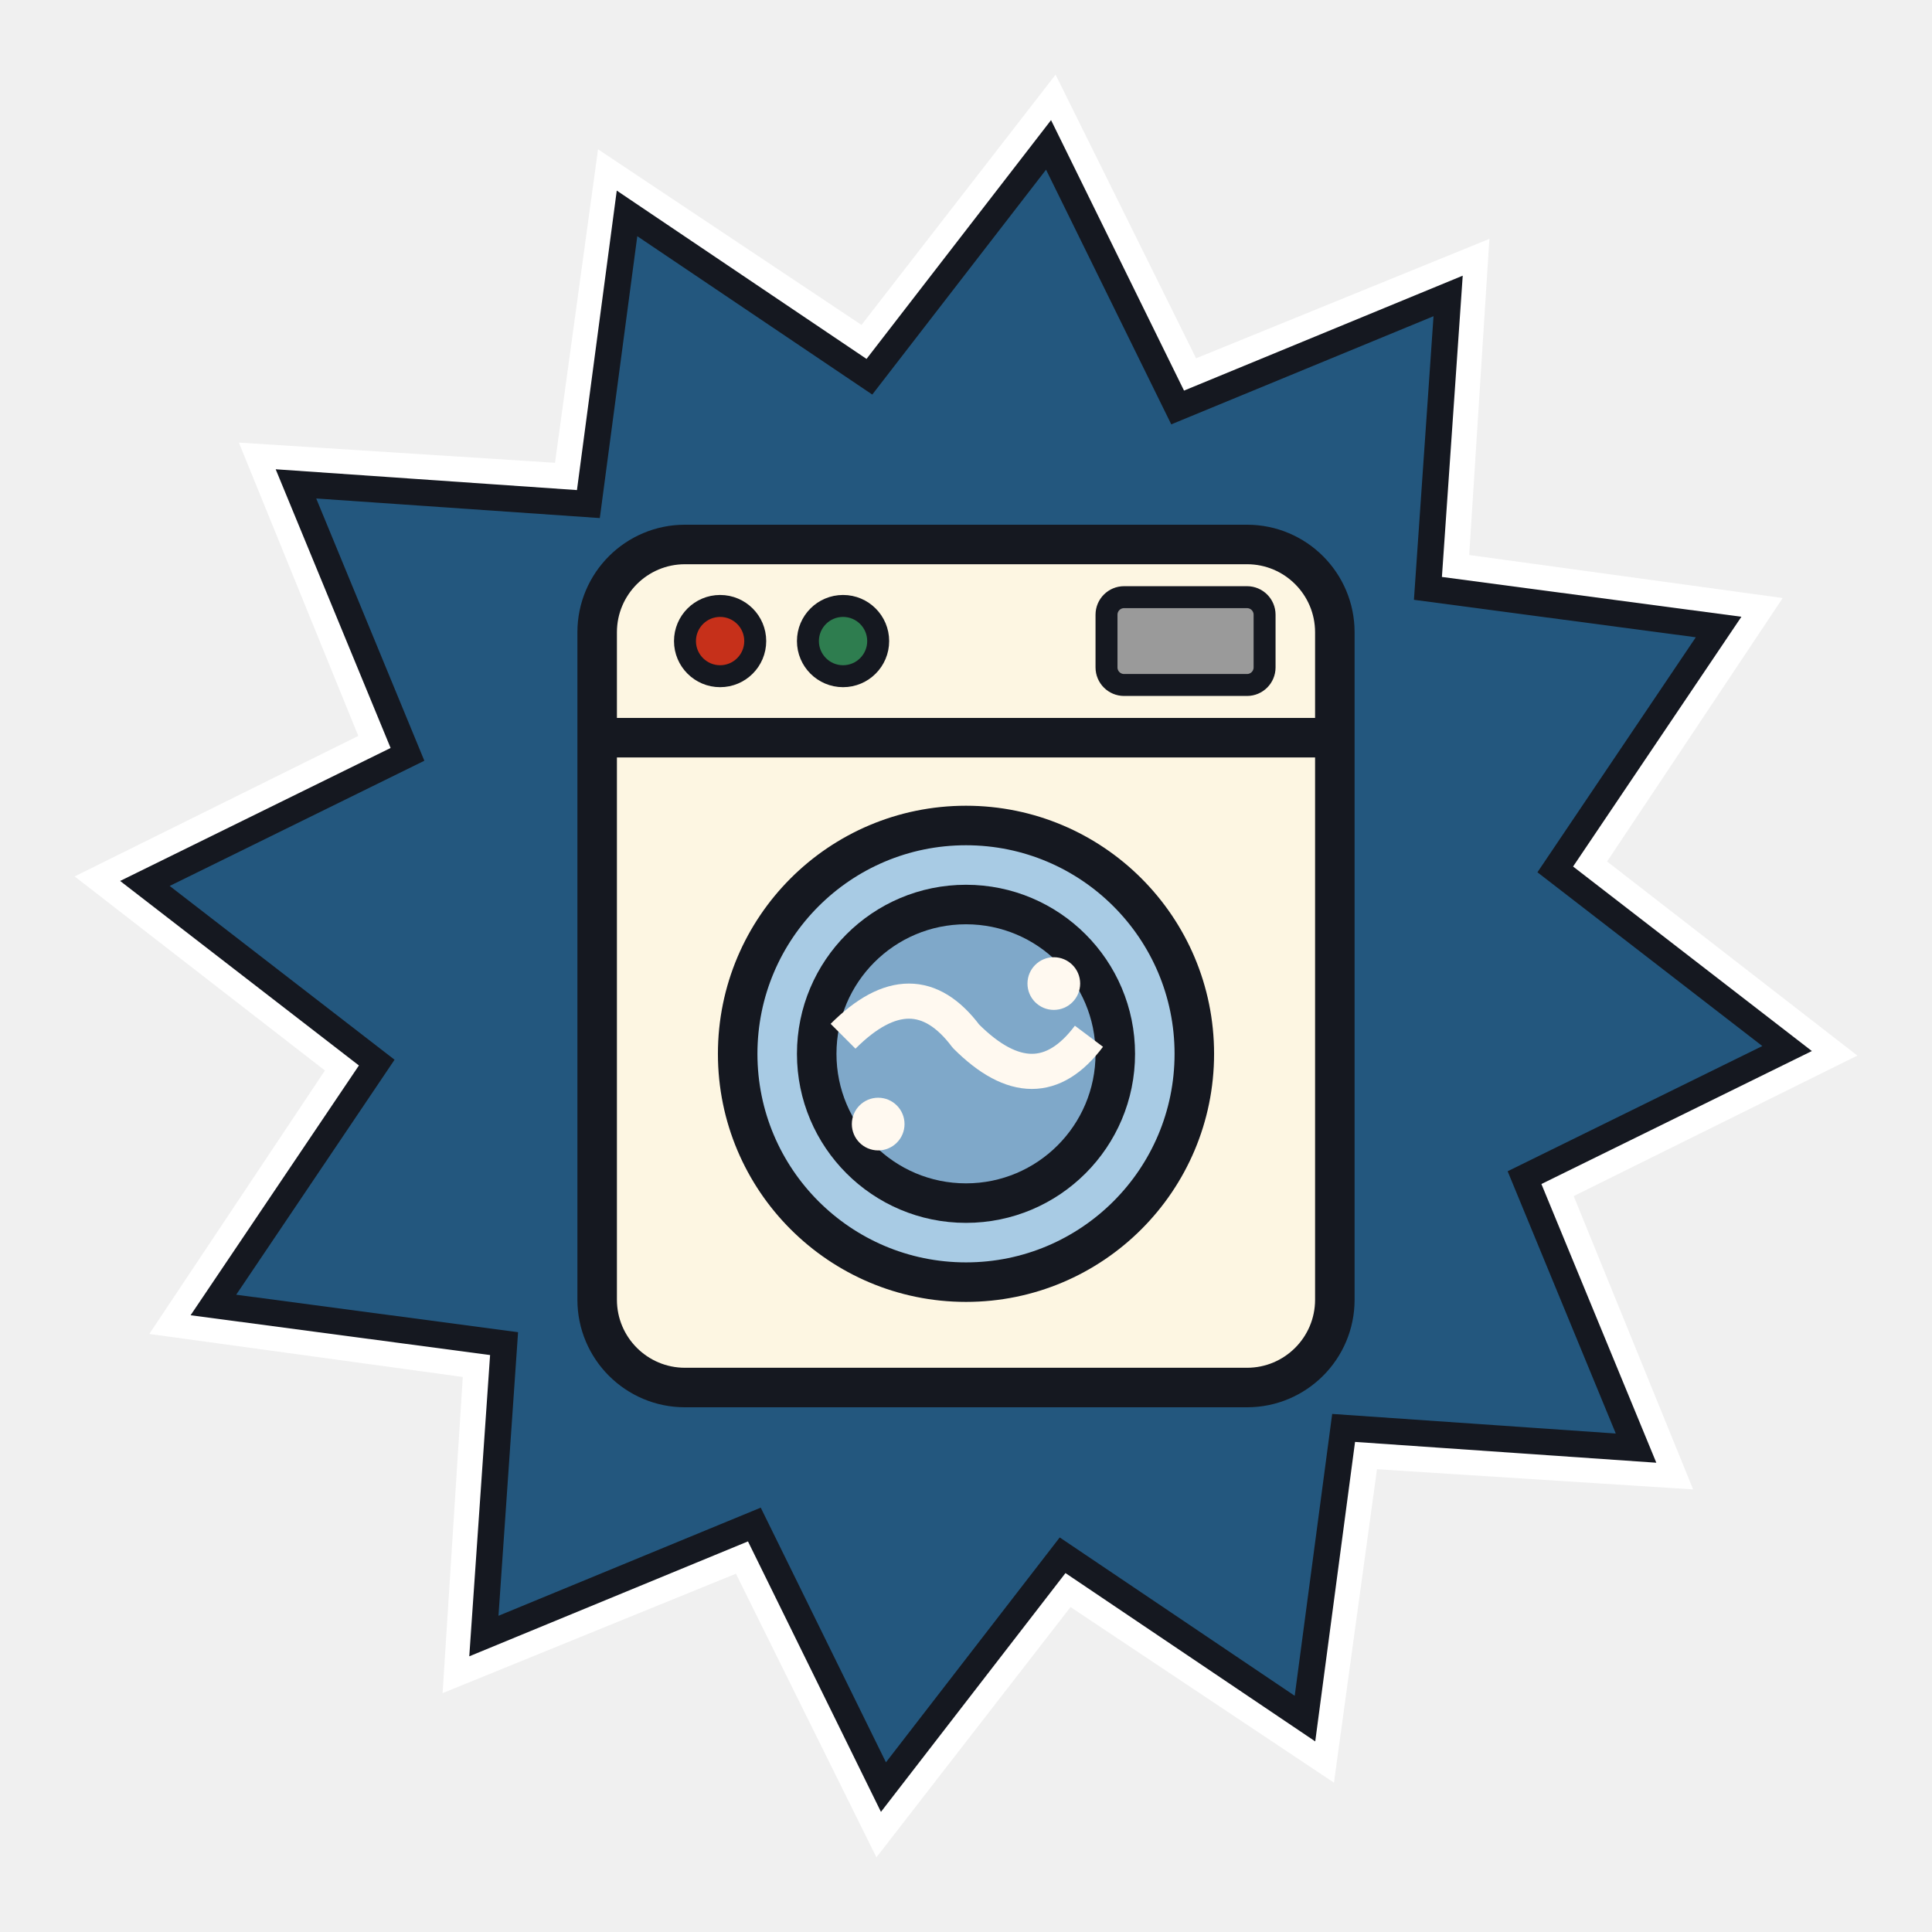
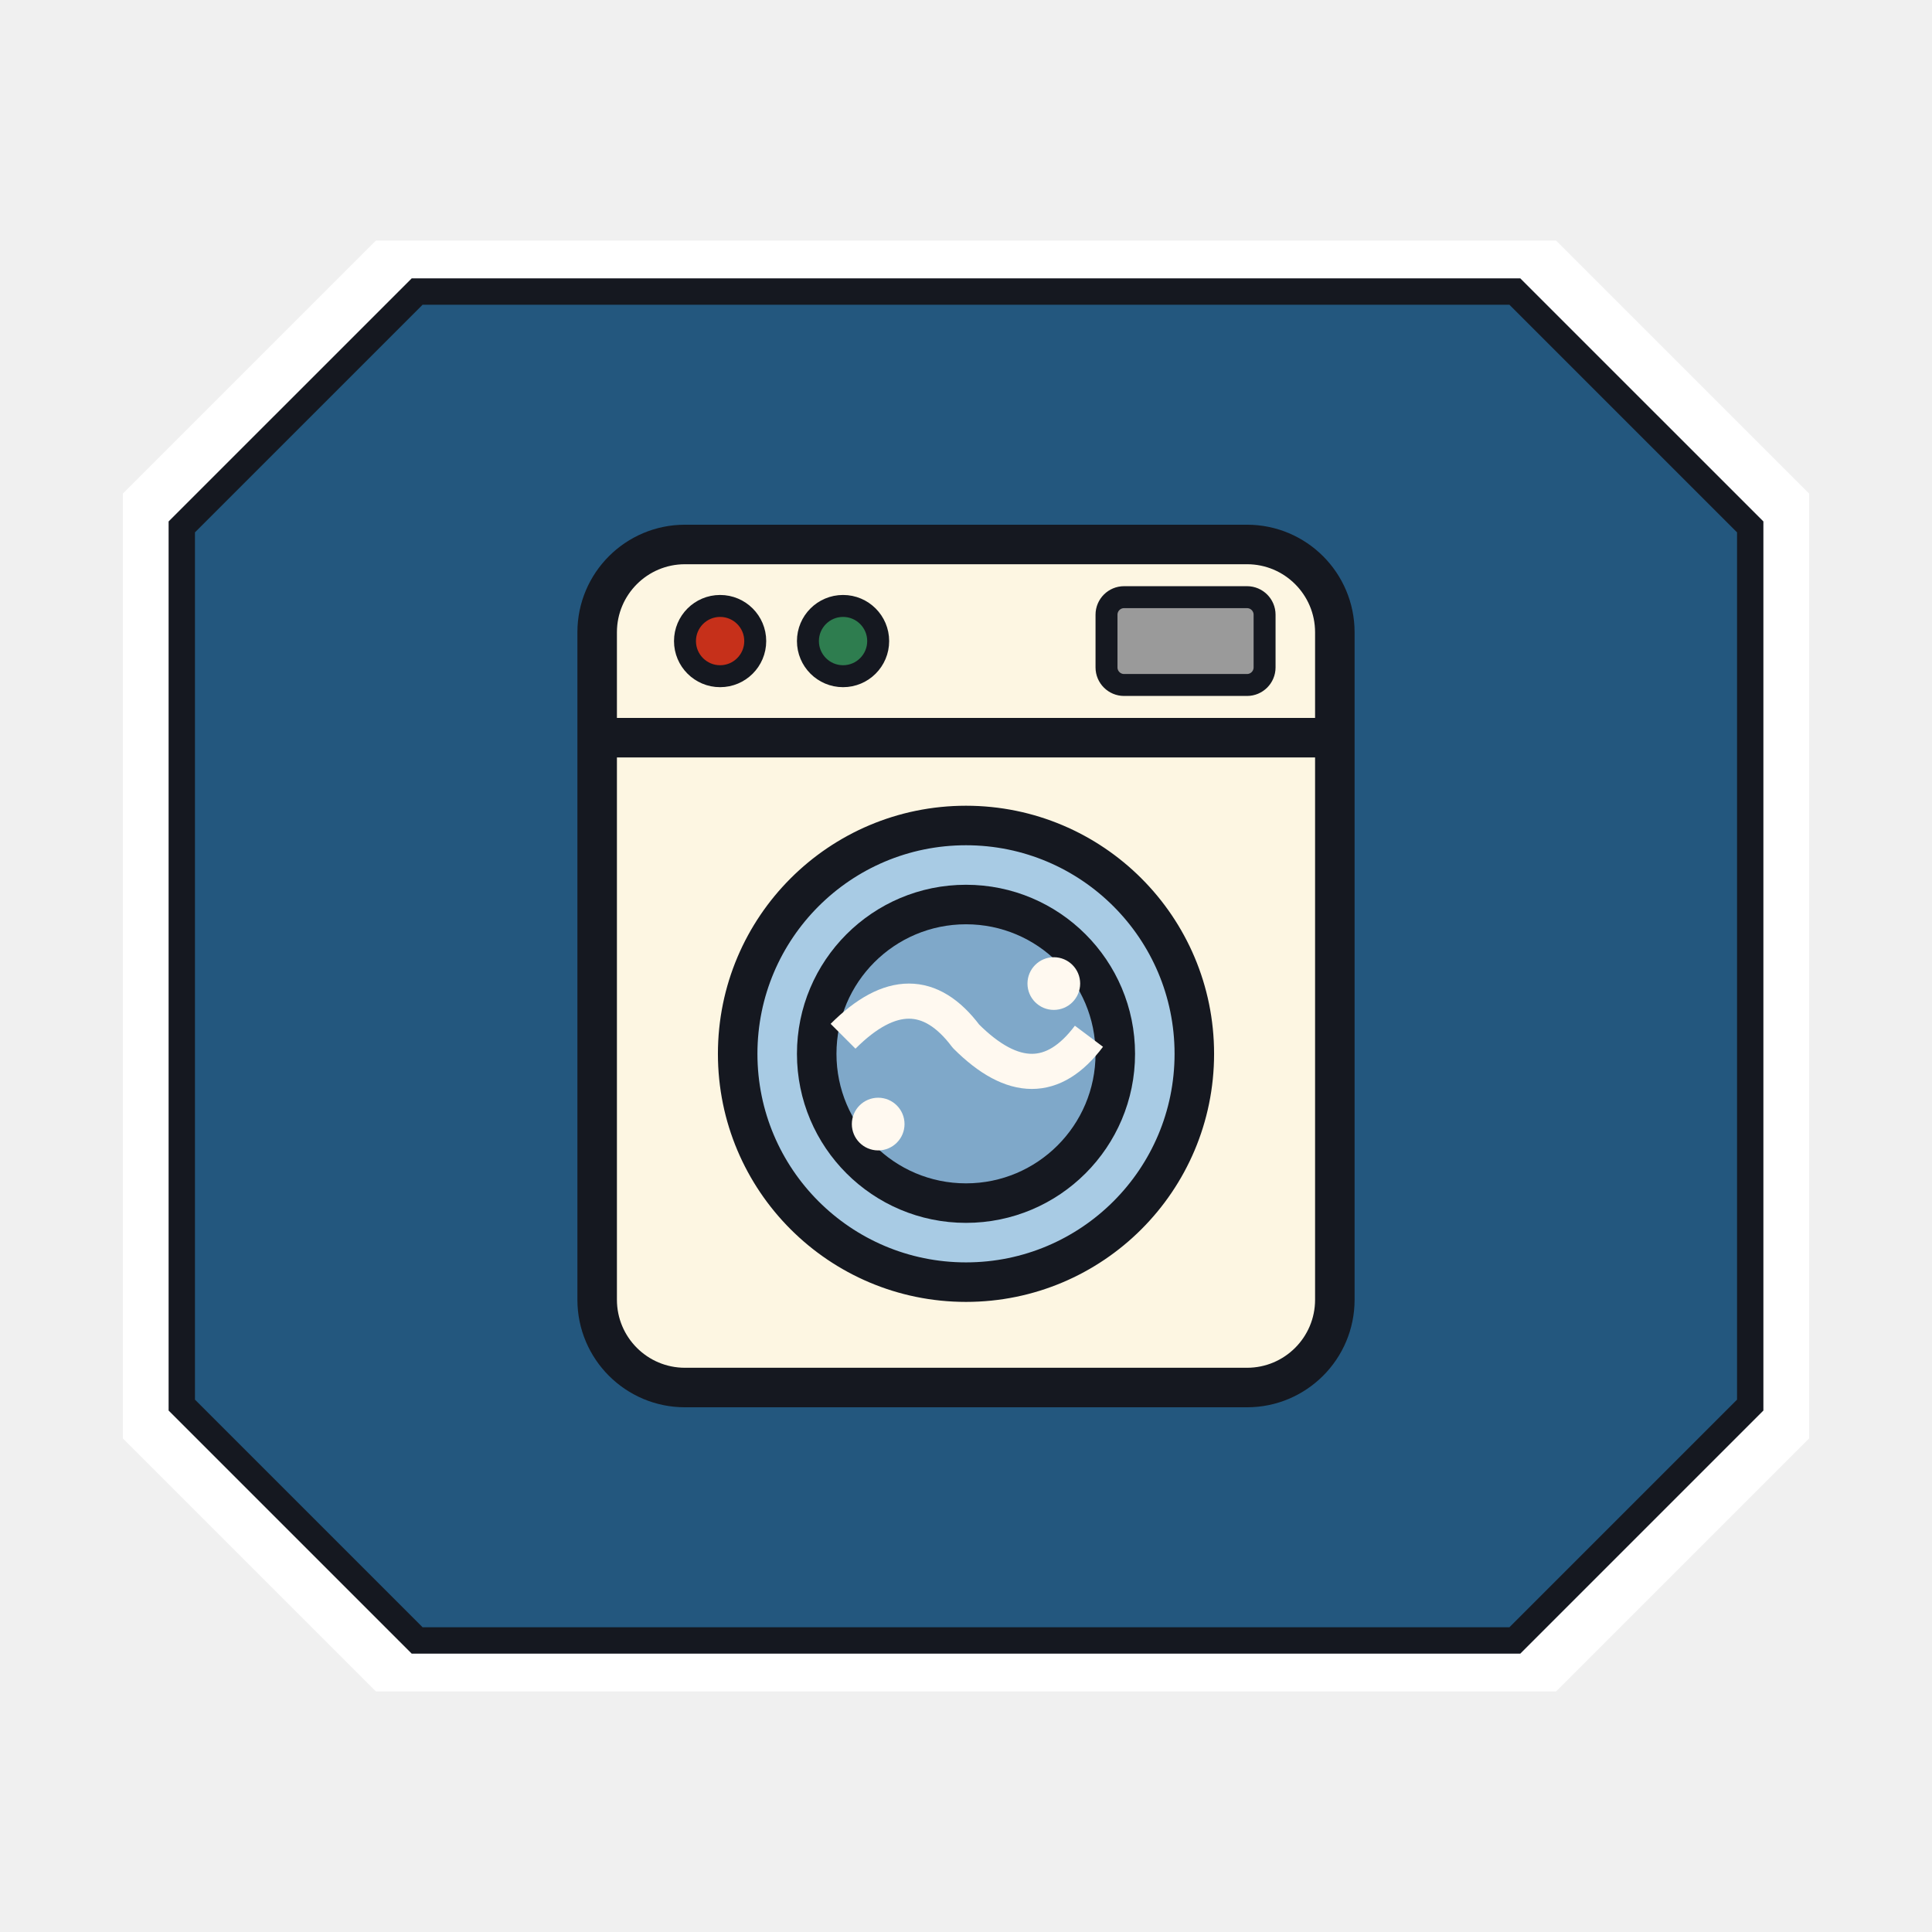
<svg xmlns="http://www.w3.org/2000/svg" viewBox="0 0 220 220">
-   <polygon points="211.5,120.2 179.2,136.2 192.8,169.6 156.8,167.3 151.9,203.0 121.9,183.0 99.8,211.5 83.8,179.2 50.4,192.8 52.7,156.8 17.0,151.9 37.0,121.9 8.5,99.8 40.8,83.8 27.2,50.4 63.2,52.7 68.1,17.0 98.1,37.0 120.2,8.5 136.2,40.8 169.6,27.2 167.3,63.2 203.0,68.1 183.0,98.1" fill="#FFFFFF" />
-   <polygon points="203.5,119.4 173.6,134.1 186.3,164.9 153.0,162.6 148.6,195.7 121.0,177.1 100.6,203.5 85.9,173.6 55.1,186.3 57.4,153.0 24.3,148.6 42.9,121.0 16.5,100.6 46.4,85.9 33.7,55.1 67.0,57.4 71.4,24.3 99.0,42.9 119.4,16.5 134.1,46.4 164.9,33.7 162.6,67.0 195.7,71.4 177.1,99.0" fill="#23577E" stroke="#151820" stroke-width="3" />
+   <polygon points="42.8,27.4 177.2,27.4 206.0,56.2 206.0,163.8 177.2,192.6 42.8,192.6 14.0,163.8 14.0,56.2" fill="#FFFFFF" />
+   <polygon points="47.5,33.2 172.5,33.2 199.3,60.0 199.3,160.0 172.5,186.8 47.5,186.8 20.7,160.0 20.7,60.0" fill="#23577E" stroke="#151820" stroke-width="3" />
  <g stroke="#151820" stroke-width="4.5" stroke-linejoin="round">
    <rect x="68" y="62" width="84" height="96" rx="10" fill="#FDF6E2" />
    <line x1="68" y1="84" x2="152" y2="84" />
    <circle cx="82" cy="73" r="4" fill="#C6301A" stroke-width="2.5" />
    <circle cx="96" cy="73" r="4" fill="#2E7D4F" stroke-width="2.5" />
    <rect x="126" y="68" width="18" height="10" rx="2" fill="#9A9A9A" stroke-width="2.5" />
    <circle cx="110" cy="120" r="26" fill="#A8CBE4" />
    <circle cx="110" cy="120" r="17" fill="#7FA8C9" />
    <path d="M96 118 q8 -8 14 0 q8 8 14 0" fill="none" stroke="#FFF9F0" stroke-width="4" />
    <circle cx="100" cy="128" r="3" fill="#FFF9F0" stroke="none" />
    <circle cx="120" cy="112" r="3" fill="#FFF9F0" stroke="none" />
  </g>
</svg>
